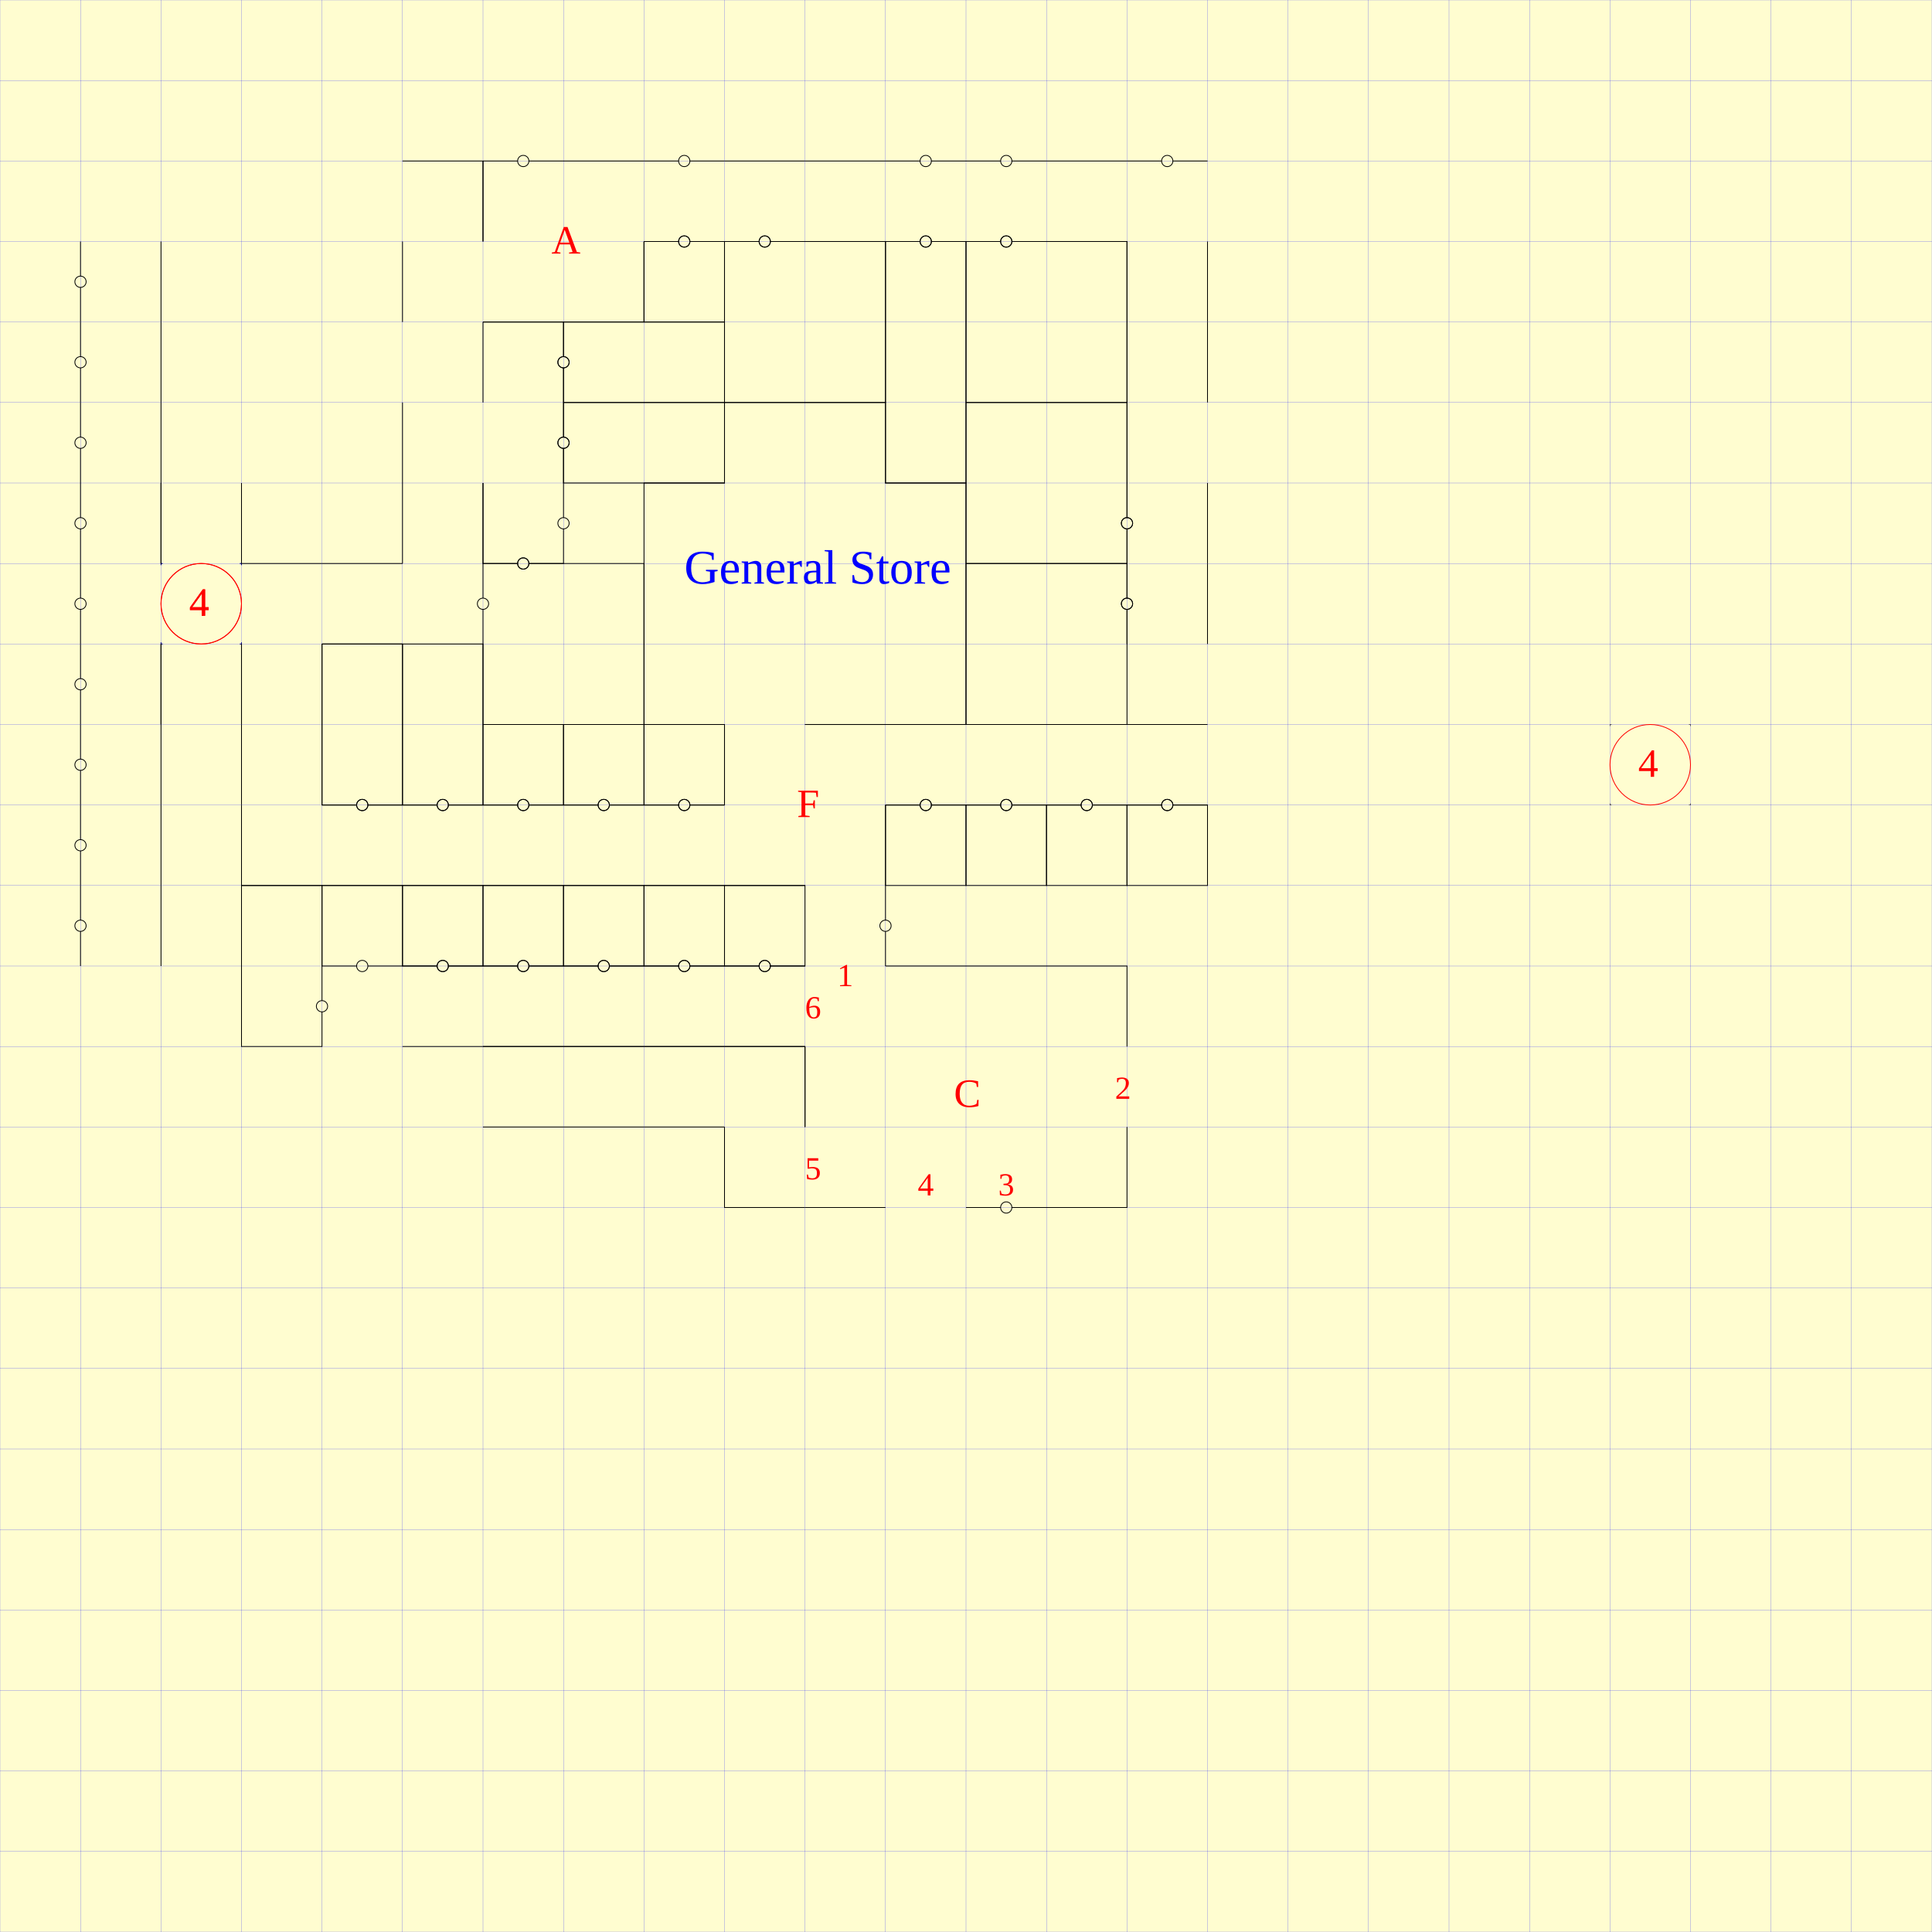
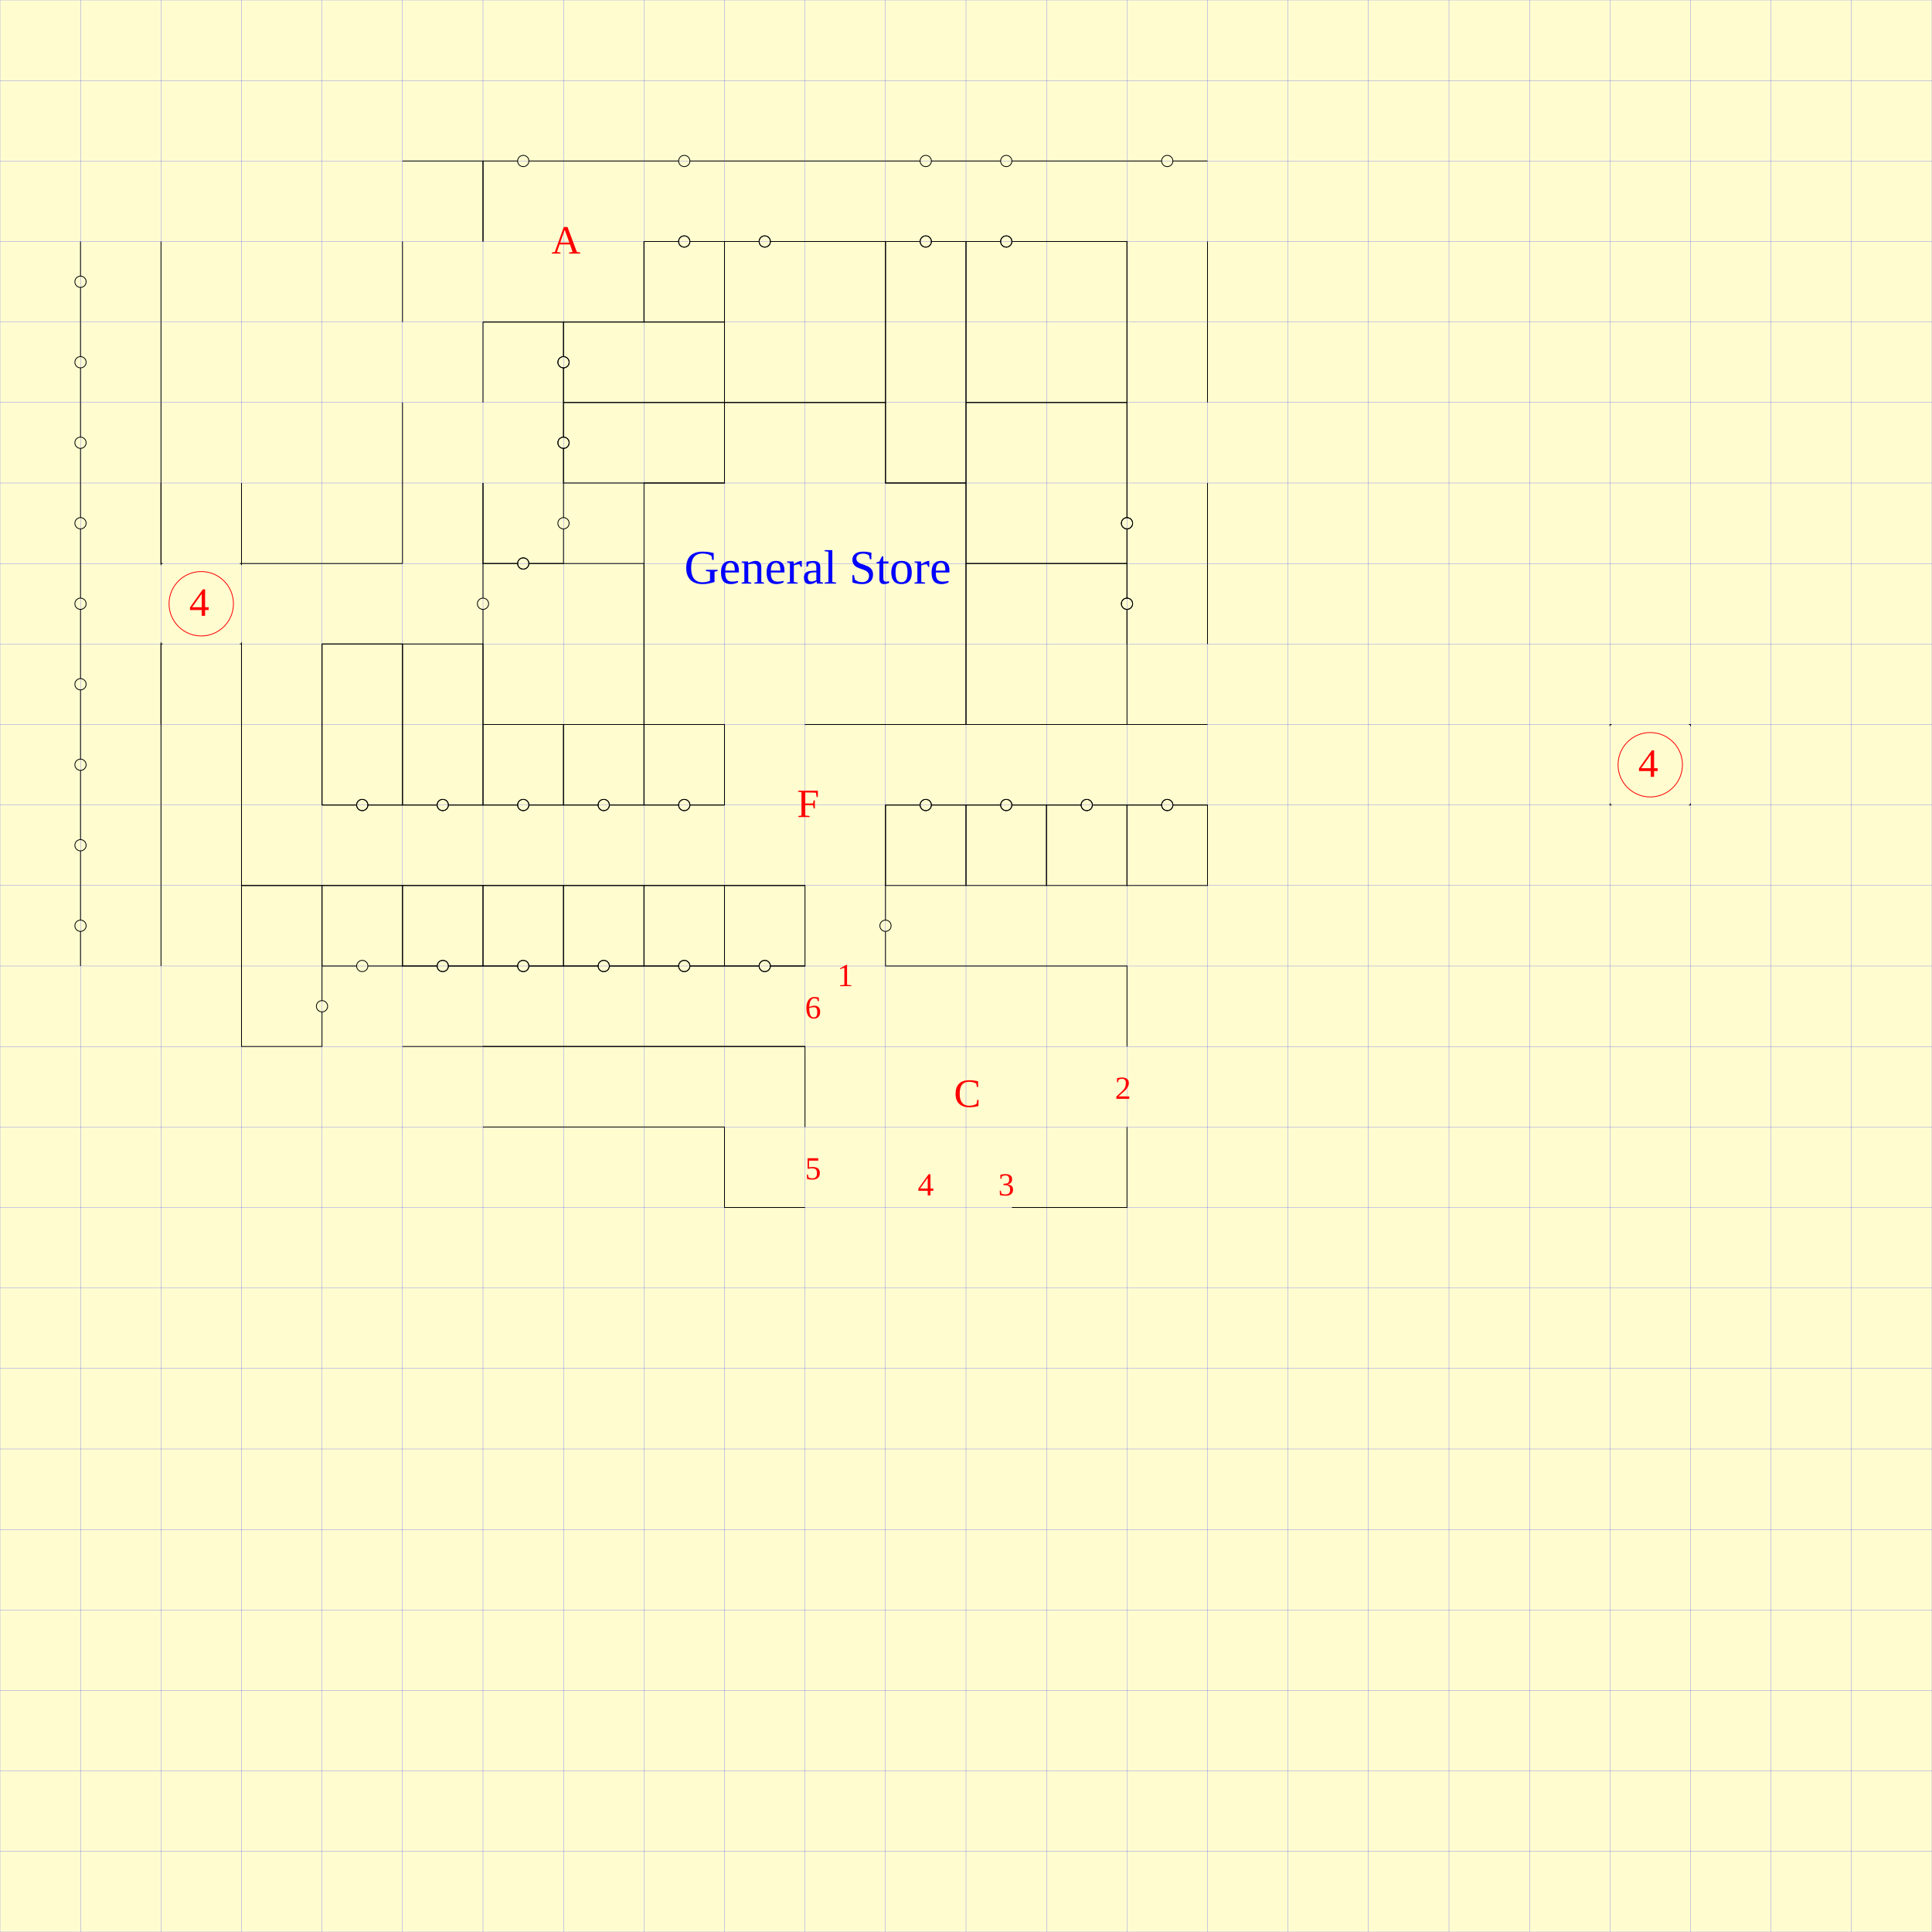
<svg xmlns="http://www.w3.org/2000/svg" width="2400" height="2400">
  <rect fill="#fffdd0" stroke="none" x="0" y="0" width="100%" height="100%" />
  <path d="M 0 0 L 2400 0 M 0 100 L 2400 100 M 0 200 L 2400 200 M 0 300 L 2400 300 M 0 400 L 2400 400 M 0 500 L 2400 500 M 0 600 L 2400 600     M 0 700 L 2400 700 M 0 800 L 2400 800 M 0 900 L 2400 900 M 0 1000 L 2400 1000 M 0 1100 L 2400 1100 M 0 1200 L 2400 1200     M 0 1300 L 2400 1300 M 0 1400 L 2400 1400 M 0 1500 L 2400 1500 M 0 1600 L 2400 1600 M 0 1700 L 2400 1700 M 0 1800 L 2400 1800     M 0 1900 L 2400 1900 M 0 2000 L 2400 2000 M 0 2100 L 2400 2100 M 0 2200 L 2400 2200 M 0 2300 L 2400 2300 M 0 2400 L 2400 2400" fill="none" stroke="blue" stroke-width=".2" />
  <path d="M 0 0 L 0 2400 M 100 0 L 100 2400 M 200 0 L 200 2400 M 300 0 L 300 2400 M 400 0 L 400 2400 M 500 0 L 500 2400 M 600 0 L 600 2400            M 700 0 L 700 2400 M 800 0 L 800 2400 M 900 0 L 900 2400 M 1000 0 L 1000 2400 M 1100 0 L 1100 2400 M 1200 0 L 1200 2400      M 1300 0 L 1300 2400 M 1400 0 L 1400 2400 M 1500 0 L 1500 2400 M 1600 0 L 1600 2400 M 1700 0 L 1700 2400 M 1800 0 L 1800 2400     M 1900 0 L 1900 2400 M 2000 0 L 2000 2400 M 2100 0 L 2100 2400 M 2200 0 L 2200 2400 M 2300 0 L 2300 2400 M 2400 0 L 2400 2400" fill="none" stroke="blue" stroke-width=".2" />
  <path fill="none" stroke="black" stroke-width="1" d="M 1100 1000 l 43 0 a 1 1 0 1 1 14 0 a 1 1 0 1 1 -14 0 m 14 0 l 43 0 l 0 100 l -100 0 l 0 -100" />
  <path fill="none" stroke="black" stroke-width="1" d="M 1200 1000 l 43 0 a 1 1 0 1 1 14 0 a 1 1 0 1 1 -14 0 m 14 0 l 43 0 l 0 100 l -100 0 l 0 -100" />
  <path fill="none" stroke="black" stroke-width="1" d="M 1300 1000 l 43 0 a 1 1 0 1 1 14 0 a 1 1 0 1 1 -14 0 m 14 0 l 43 0 l 0 100 l -100 0 l 0 -100" />
  <path fill="none" stroke="black" stroke-width="1" d="M 1400 1000 l 43 0 a 1 1 0 1 1 14 0 a 1 1 0 1 1 -14 0 m 14 0 l 43 0 l 0 100 l -100 0 l 0 -100" />
  <path fill="none" stroke="black" stroke-width="1" d="M 800 900 l 0 100 l 43 0 a 1 1 0 1 1 14 0 a 1 1 0 1 1 -14 0 m 14 0 l 43 0 l 0 -100 l -100 0" />
  <path fill="none" stroke="black" stroke-width="1" d="M 700 900 l 0 100 l 43 0 a 1 1 0 1 1 14 0 a 1 1 0 1 1 -14 0 m 14 0 l 43 0 l 0 -100 l -100 0" />
  <path fill="none" stroke="black" stroke-width="1" d="M 600 900 l 0 100 l 43 0 a 1 1 0 1 1 14 0 a 1 1 0 1 1 -14 0 m 14 0 l 43 0 l 0 -100 l -100 0" />
  <path fill="none" stroke="black" stroke-width="1" d="M 800 300 l 43 0 a 1 1 0 1 1 14 0 a 1 1 0 1 1 -14 0 m 14 0 l 43 0 l 0 100 l -100 0 l 0 -100" />
  <path fill="none" stroke="black" stroke-width="1" d="M 400 1100 l 0 100 l 43 0 a 1 1 0 1 1 14 0 a 1 1 0 1 1 -14 0 m 14 0 l 43 0 l 0 -100 l -100 0" />
  <path fill="none" stroke="black" stroke-width="1" d="M 500 1100 l 0 100 l 43 0 a 1 1 0 1 1 14 0 a 1 1 0 1 1 -14 0 m 14 0 l 43 0 l 0 -100 l -100 0" />
  <path fill="none" stroke="black" stroke-width="1" d="M 600 1100 l 0 100 l 43 0 a 1 1 0 1 1 14 0 a 1 1 0 1 1 -14 0 m 14 0 l 43 0 l 0 -100 l -100 0" />
  <path fill="none" stroke="black" stroke-width="1" d="M 700 1100 l 0 100 l 43 0 a 1 1 0 1 1 14 0 a 1 1 0 1 1 -14 0 m 14 0 l 43 0 l 0 -100 l -100 0" />
  <path fill="none" stroke="black" stroke-width="1" d="M 800 1100 l 0 100 l 43 0 a 1 1 0 1 1 14 0 a 1 1 0 1 1 -14 0 m 14 0 l 43 0 l 0 -100 l -100 0" />
  <path fill="none" stroke="black" stroke-width="1" d="M 900 1100 l 0 100 l 43 0 a 1 1 0 1 1 14 0 a 1 1 0 1 1 -14 0 m 14 0 l 43 0 l 0 -100 l -100 0" />
  <path fill="none" stroke="black" stroke-width="1" d="M 500 800 l 0 200 l 43 0 a 1 1 0 1 1 14 0 a 1 1 0 1 1 -14 0 m 14 0 l 43 0 l 0 -200 l -100 0" />
  <path fill="none" stroke="black" stroke-width="1" d="M 400 800 l 0 200 l 43 0 a 1 1 0 1 1 14 0 a 1 1 0 1 1 -14 0 m 14 0 l 43 0 l 0 -200 l -100 0" />
  <path fill="none" stroke="black" stroke-width="1" d="M 700 400 l 200 0 l 0 100 l -200 0 l 0 -43 a 1 1 0 1 1 0 -14 a 1 1 0 1 1 0 14 m 0 -14 l 0 -43" />
  <path fill="none" stroke="black" stroke-width="1" d="M 700 500 l 200 0 l 0 100 l -200 0 l 0 -43 a 1 1 0 1 1 0 -14 a 1 1 0 1 1 0 14 m 0 -14 l 0 -43" />
  <path fill="none" stroke="black" stroke-width="1" d="M300,1100 h100 v143 a1,1,0,1,1,0,14 a1,1,0,1,1,0,-14 m0,14 v43 h-100 v-200" />
  <path fill="none" stroke="black" stroke-width="1" d="M 1100 300 l 43 0 a 1 1 0 1 1 14 0 a 1 1 0 1 1 -14 0 m 14 0 l 43 0 l 0 300 l -100 0 l 0 -300" />
  <path fill="none" stroke="black" stroke-width="1" d="M 800 700 l 0 200 l -200 0 l 0 -143 a 1 1 0 1 1 0 -14 a 1 1 0 1 1 0 14 m 0 -14 l 0 -43 l 43 0 a 1 1 0 1 1 14 0 a 1 1 0 1 1 -14 0 m 14 0 l 143 0" />
  <path fill="none" stroke="black" stroke-width="1" d="M 1200 700 l 200 0 l 0 43 a 1 1 0 1 1 0 14 a 1 1 0 1 1 0 -14 m 0 14 l 0 143 l -200 0 l 0 -200" />
  <path fill="none" stroke="black" stroke-width="1" d="M 1200 500 l 200 0 l 0 143 a 1 1 0 1 1 0 14 a 1 1 0 1 1 0 -14 m 0 14 l 0 43 l -200 0 l 0 -200" />
  <path fill="none" stroke="black" stroke-width="1" d="M 1200 300 l 43 0 a 1 1 0 1 1 14 0 a 1 1 0 1 1 -14 0 m 14 0 l 143 0 l 0 200 l -200 0 l 0 -200" />
  <path fill="none" stroke="black" stroke-width="1" d="M 900 300 l 43 0 a 1 1 0 1 1 14 0 a 1 1 0 1 1 -14 0 m 14 0 l 143 0 l 0 200 l -200 0 l 0 -200" />
  <path stroke="black" fill="none" stroke-width="1" d="M 1400 500 l 0 100" />
  <path stroke="black" fill="none" stroke-width="1" d="M 1400 300 l 0 100 m 100 -100 l 0 100" />
  <path stroke="black" fill="none" stroke-width="1" d="M 1400 400 l 0 100 m 100 -100 l 0 100" />
  <path stroke="black" fill="none" stroke-width="1" d="M 1400 700 l 0 43 a 1 1 0 1 1 0 14 a 1 1 0 1 1 0 -14 m 0 14 l 0 43 m 100 -100 l 0 100" />
  <path stroke="black" fill="none" stroke-width="1" d="M 1400 600 l 0 43 a 1 1 0 1 1 0 14 a 1 1 0 1 1 0 -14 m 0 14 l 0 43 m 100 -100 l 0 100" />
  <path stroke="black" fill="none" stroke-width="1" d="M 1100 900 l 100 0 m -100 100 l 43 0 a 1 1 0 1 1 14 0 a 1 1 0 1 1 -14 0 m 14 0 l 43 0" />
  <path stroke="black" fill="none" stroke-width="1" d="M 1200 900 l 100 0 m -100 100 l 43 0 a 1 1 0 1 1 14 0 a 1 1 0 1 1 -14 0 m 14 0 l 43 0" />
  <path stroke="black" fill="none" stroke-width="1" d="M 1300 900 l 100 0 m -100 100 l 43 0 a 1 1 0 1 1 14 0 a 1 1 0 1 1 -14 0 m 14 0 l 43 0" />
  <path stroke="black" fill="none" stroke-width="1" d="M 1400 900 l 100 0 m -100 100 l 43 0 a 1 1 0 1 1 14 0 a 1 1 0 1 1 -14 0 m 14 0 l 43 0" />
  <path stroke="black" fill="none" stroke-width="1" d="M 1400 200 l 43 0 a 1 1 0 1 1 14 0 a 1 1 0 1 1 -14 0 m 14 0 l 43 0" />
  <path stroke="black" fill="none" stroke-width="1" d="M 1300 200 l 100 0 m -100 100 l 100 0" />
  <path stroke="black" fill="none" stroke-width="1" d="M 1200 200 l 43 0 a 1 1 0 1 1 14 0 a 1 1 0 1 1 -14 0 m 14 0 l 43 0 m -100 100 l 43 0 a 1 1 0 1 1 14 0 a 1 1 0 1 1 -14 0 m 14 0 l 43 0" />
  <path stroke="black" fill="none" stroke-width="1" d="M 1100 200 l 43 0 a 1 1 0 1 1 14 0 a 1 1 0 1 1 -14 0 m 14 0 l 43 0 m -100 100 l 43 0 a 1 1 0 1 1 14 0 a 1 1 0 1 1 -14 0 m 14 0 l 43 0" />
  <path stroke="black" fill="none" stroke-width="1" d="M 1000 200 l 100 0 m -100 100 l 100 0" />
  <path stroke="black" fill="none" stroke-width="1" d="M 900 200 l 100 0 m -100 100 l 43 0 a 1 1 0 1 1 14 0 a 1 1 0 1 1 -14 0 m 14 0 l 43 0" />
  <path stroke="black" fill="none" stroke-width="1" d="M 800 200 l 43 0 a 1 1 0 1 1 14 0 a 1 1 0 1 1 -14 0 m 14 0 l 43 0 m -100 100 l 43 0 a 1 1 0 1 1 14 0 a 1 1 0 1 1 -14 0 m 14 0 l 43 0" />
  <path stroke="black" fill="none" stroke-width="1" d="M 500 200 l 100 0 l 0 100" />
  <path stroke="black" fill="none" stroke-width="1" d="M 500 300 l 0 100" />
  <path stroke="black" fill="none" stroke-width="1" d="M 500 400 m 100 0 l 0 100" />
  <path stroke="black" fill="none" stroke-width="1" d="M 500 500 l 0 100" />
  <path stroke="black" fill="none" stroke-width="1" d="M 500 600 l 0 100 m 100 -100 l 0 100" />
  <path stroke="black" fill="none" stroke-width="1" d="M 600 400 l 100 0 l 0 43 a 1 1 0 1 1 0 14 a 1 1 0 1 1 0 -14 m 0 14 l 0 43 m -100  l 0 -100" />
  <path stroke="black" fill="none" stroke-width="1" d="M 600 500 m 100 0 l 0 43 a 1 1 0 1 1 0 14 a 1 1 0 1 1 0 -14 m 0 14 l 0 43" />
  <path stroke="black" fill="none" stroke-width="1" d="M 600 600 m 100 0 l 0 43 a 1 1 0 1 1 0 14 a 1 1 0 1 1 0 -14 m 0 14 l 0 43 l -43 0 a 1 1 0 1 1 -14 0 a 1 1 0 1 1 14 0 m -14 0 l -43 0 l 0 -100" />
  <path stroke="black" fill="none" stroke-width="1" d="M 800 1000 l 43 0 a 1 1 0 1 1 14 0 a 1 1 0 1 1 -14 0 m 14 0 l 43 0 m -100 100 l 100 0" />
  <path stroke="black" fill="none" stroke-width="1" d="M 700 1000 l 43 0 a 1 1 0 1 1 14 0 a 1 1 0 1 1 -14 0 m 14 0 l 43 0 m -100 100 l 100 0" />
  <path stroke="black" fill="none" stroke-width="1" d="M 600 1000 l 43 0 a 1 1 0 1 1 14 0 a 1 1 0 1 1 -14 0 m 14 0 l 43 0 m -100 100 l 100 0" />
  <path stroke="black" fill="none" stroke-width="1" d="M 500 1000 l 43 0 a 1 1 0 1 1 14 0 a 1 1 0 1 1 -14 0 m 14 0 l 43 0 m -100 100 l 100 0" />
  <path stroke="black" fill="none" stroke-width="1" d="M 400 1000 l 43 0 a 1 1 0 1 1 14 0 a 1 1 0 1 1 -14 0 m 14 0 l 43 0 m -100 100 l 100 0" />
  <path stroke="black" fill="none" stroke-width="1" d="M 300 1000 l 0 100 l 100 0" />
  <path stroke="black" fill="none" stroke-width="1" d="M 300 900 l 0 100 m 100 -100 l 0 100" />
  <path stroke="black" fill="none" stroke-width="1" d="M 300 800 l 0 100 m 100 -100 l 0 100" />
  <path stroke="black" fill="none" stroke-width="1" d="M 300 700 h 100" />
  <path stroke="black" fill="none" stroke-width="1" d="M 400 700 h 100 m -100 100 h 100" />
-   <path stroke="blue" fill="none" stroke-width="1" d="M200,700 m0,2 v-2 h2 m96,0 h2 v2 m0,96 v2 h-2 m-96,0 h-2 v-2" />
-   <circle fill="none" stroke="red" stroke-width="1" cx="250" cy="750" r="50" />
-   <text x="235" y="765" font-size="50" fill="red">4</text>
  <path stroke="black" fill="none" stroke-width="1" d="M 200 600 l 0 100 m 100 -100 l 0 100" />
  <path stroke="black" fill="none" stroke-width="1" d="M 200 800 l 0 100 m 100 -100 l 0 100" />
  <path stroke="black" fill="none" stroke-width="1" d="M 100 700 l 0 43 a 1 1 0 1 1 0 14 a 1 1 0 1 1 0 -14 m 0 14 l 0 43" />
  <path stroke="black" fill="none" stroke-width="1" d="M 100 600 l 0 43 a 1 1 0 1 1 0 14 a 1 1 0 1 1 0 -14 m 0 14 l 0 43 m 100 -100 l 0 100" />
  <path stroke="black" fill="none" stroke-width="1" d="M 100 500 l 0 43 a 1 1 0 1 1 0 14 a 1 1 0 1 1 0 -14 m 0 14 l 0 43 m 100 -100 l 0 100" />
  <path stroke="black" fill="none" stroke-width="1" d="M 100 400 l 0 43 a 1 1 0 1 1 0 14 a 1 1 0 1 1 0 -14 m 0 14 l 0 43 m 100 -100 l 0 100" />
  <path stroke="black" fill="none" stroke-width="1" d="M 100 300 l 0 43 a 1 1 0 1 1 0 14 a 1 1 0 1 1 0 -14 m 0 14 l 0 43 m 100 -100 l 0 100" />
  <path stroke="black" fill="none" stroke-width="1" d="M 100 800 l 0 43 a 1 1 0 1 1 0 14 a 1 1 0 1 1 0 -14 m 0 14 l 0 43 m 100 -100 l 0 100" />
  <path stroke="black" fill="none" stroke-width="1" d="M 100 900 l 0 43 a 1 1 0 1 1 0 14 a 1 1 0 1 1 0 -14 m 0 14 l 0 43 m 100 -100 l 0 100" />
  <path stroke="black" fill="none" stroke-width="1" d="M 100 1000 l 0 43 a 1 1 0 1 1 0 14 a 1 1 0 1 1 0 -14 m 0 14 l 0 43 m 100 -100 l 0 100" />
  <path stroke="black" fill="none" stroke-width="1" d="M 100 1100 l 0 43 a 1 1 0 1 1 0 14 a 1 1 0 1 1 0 -14 m 0 14 l 0 43 m 100 -100 l 0 100" />
  <path stroke="black" fill="none" stroke-width="1" d="M 1000 1100 m 100 0 l 0 43 a 1 1 0 1 1 0 14 a 1 1 0 1 1 0 -14 m 0 14 l 0 43 m -100 v -100" />
  <path stroke="black" fill="none" stroke-width="1" d="M900,1400 m 100,100 h-100 v-100" />
  <path stroke="black" fill="none" stroke-width="1" d="M900,1300 h100 v100" />
  <path stroke="black" fill="none" stroke-width="1" d="M900,1200 h43 a1,1,0,1,1,14,0 a1,1,0,1,1,-14,0 m14,0 h43 m-100,100 h100" />
  <path stroke="black" fill="none" stroke-width="1" d="M800,1200 h43 a1,1,0,1,1,14,0 a1,1,0,1,1,-14,0 m14,0 h43 m-100,100 h100" />
  <path stroke="black" fill="none" stroke-width="1" d="M700,1200 h43 a1,1,0,1,1,14,0 a1,1,0,1,1,-14,0 m14,0 h43 m-100,100 h100" />
  <path stroke="black" fill="none" stroke-width="1" d="M600,1200 h43 a1,1,0,1,1,14,0 a1,1,0,1,1,-14,0 m14,0 h43 m-100,100 h100" />
  <path stroke="black" fill="none" stroke-width="1" d="M500,1200 h43 a1,1,0,1,1,14,0 a1,1,0,1,1,-14,0 m14,0 h43 m-100,100 h100" />
  <path stroke="black" fill="none" stroke-width="1" d="M800,1300 h100 m-100,100 h100" />
  <path stroke="black" fill="none" stroke-width="1" d="M700,1300 h100 m-100,100 h100" />
  <path stroke="black" fill="none" stroke-width="1" d="M600,1300 h100 m-100,100 h100" />
-   <path stroke="black" fill="none" stroke-width=".5" d="M2000,900 m0,2 v-2 h2 m96,0 h2 v2 m0,96 v2 h-2 m-96,0 h-2 v-2" />
-   <circle fill="none" stroke="red" stroke-width="1" cx="2050" cy="950" r="50" />
+   <path stroke="black" fill="none" stroke-width="1" d="M2000,900 m0,2 v-2 h2 m96,0 h2 v2 m0,96 v2 h-2 m-96,0 h-2 v-2" />
+   <circle fill="none" stroke="red" stroke-width="1" cx="2050" cy="950" r="40" />
  <text x="2035" y="965" font-size="50" fill="red">4</text>
-   <path stroke="black" fill="none" stroke-width=".5" d="M200,700 m0,2 v-2 h2 m96,0 h2 v2 m0,96 v2 h-2 m-96,0 h-2 v-2" />
-   <circle fill="none" stroke="red" stroke-width="1" cx="250" cy="750" r="50" />
+   <path stroke="black" fill="none" stroke-width="1" d="M200,700 m0,2 v-2 h2 m96,0 h2 v2 m0,96 v2 h-2 m-96,0 h-2 v-2" />
+   <circle fill="none" stroke="red" stroke-width="1" cx="250" cy="750" r="40" />
  <text x="235" y="765" font-size="50" fill="red">4</text>
  <path fill="none" stroke="black" stroke-width="1" d="M 900 900 l -100 0 l 0 -300 l 100 0 l 0 -100 l 200 0 l 0 100 l 100 0 l 0 300 l -200 0" />
  <text x="850" y="725" font-size="60" fill="blue">General Store</text>
  <path fill="none" stroke="black" stroke-width="1" d="M 900 900 l 0 100 m 0 100 l 100 0 m 100 0 l 0 -100 m 0 -100 l -100 0" />
  <text x="990" y="1015" font-size="50" fill="red">F</text>
  <path fill="none" stroke="black" stroke-width="1" d="M 600 200 l 43 0 a 1 1 0 1 1 14 0 a 1 1 0 1 1 -14 0 m 14 0 l 143 0 m 0 100 l 0 100 l -200 0 m 0 -100 l 0 -100" />
  <text x="685" y="315" font-size="50" fill="red">A</text>
-   <path fill="none" stroke="black" stroke-width="1" d="M 1000 1200              m 100 0 h 300              v 100 m 0 100 v 100              h -100 h -43 a 1 1 0 1 1 -14 0 a 1 1 0 1 1 14 0 m -14 0 h -43 m -100 0 h -100              m 0 -100 v -100" />
+   <path fill="none" stroke="black" stroke-width="1" d="M1000,1200 m100,0 h300 v100 m0,100 v100 h-143 a,1,1,0,1,1,-14,0 a,1,1,0,1,1,14,0 m-14,0 h-43 m-100,0 h-100 m0,-100 v-100" />
  <text x="1185" y="1375" font-size="50" fill="red">C</text>
  <text x="1040" y="1225" font-size="40" fill="red">1</text>
  <text x="1385" y="1365" font-size="40" fill="red">2</text>
  <text x="1240" y="1485" font-size="40" fill="red">3</text>
  <text x="1140" y="1485" font-size="40" fill="red">4</text>
  <text x="1000" y="1465" font-size="40" fill="red">5</text>
  <text x="1000" y="1265" font-size="40" fill="red">6</text>
</svg>
